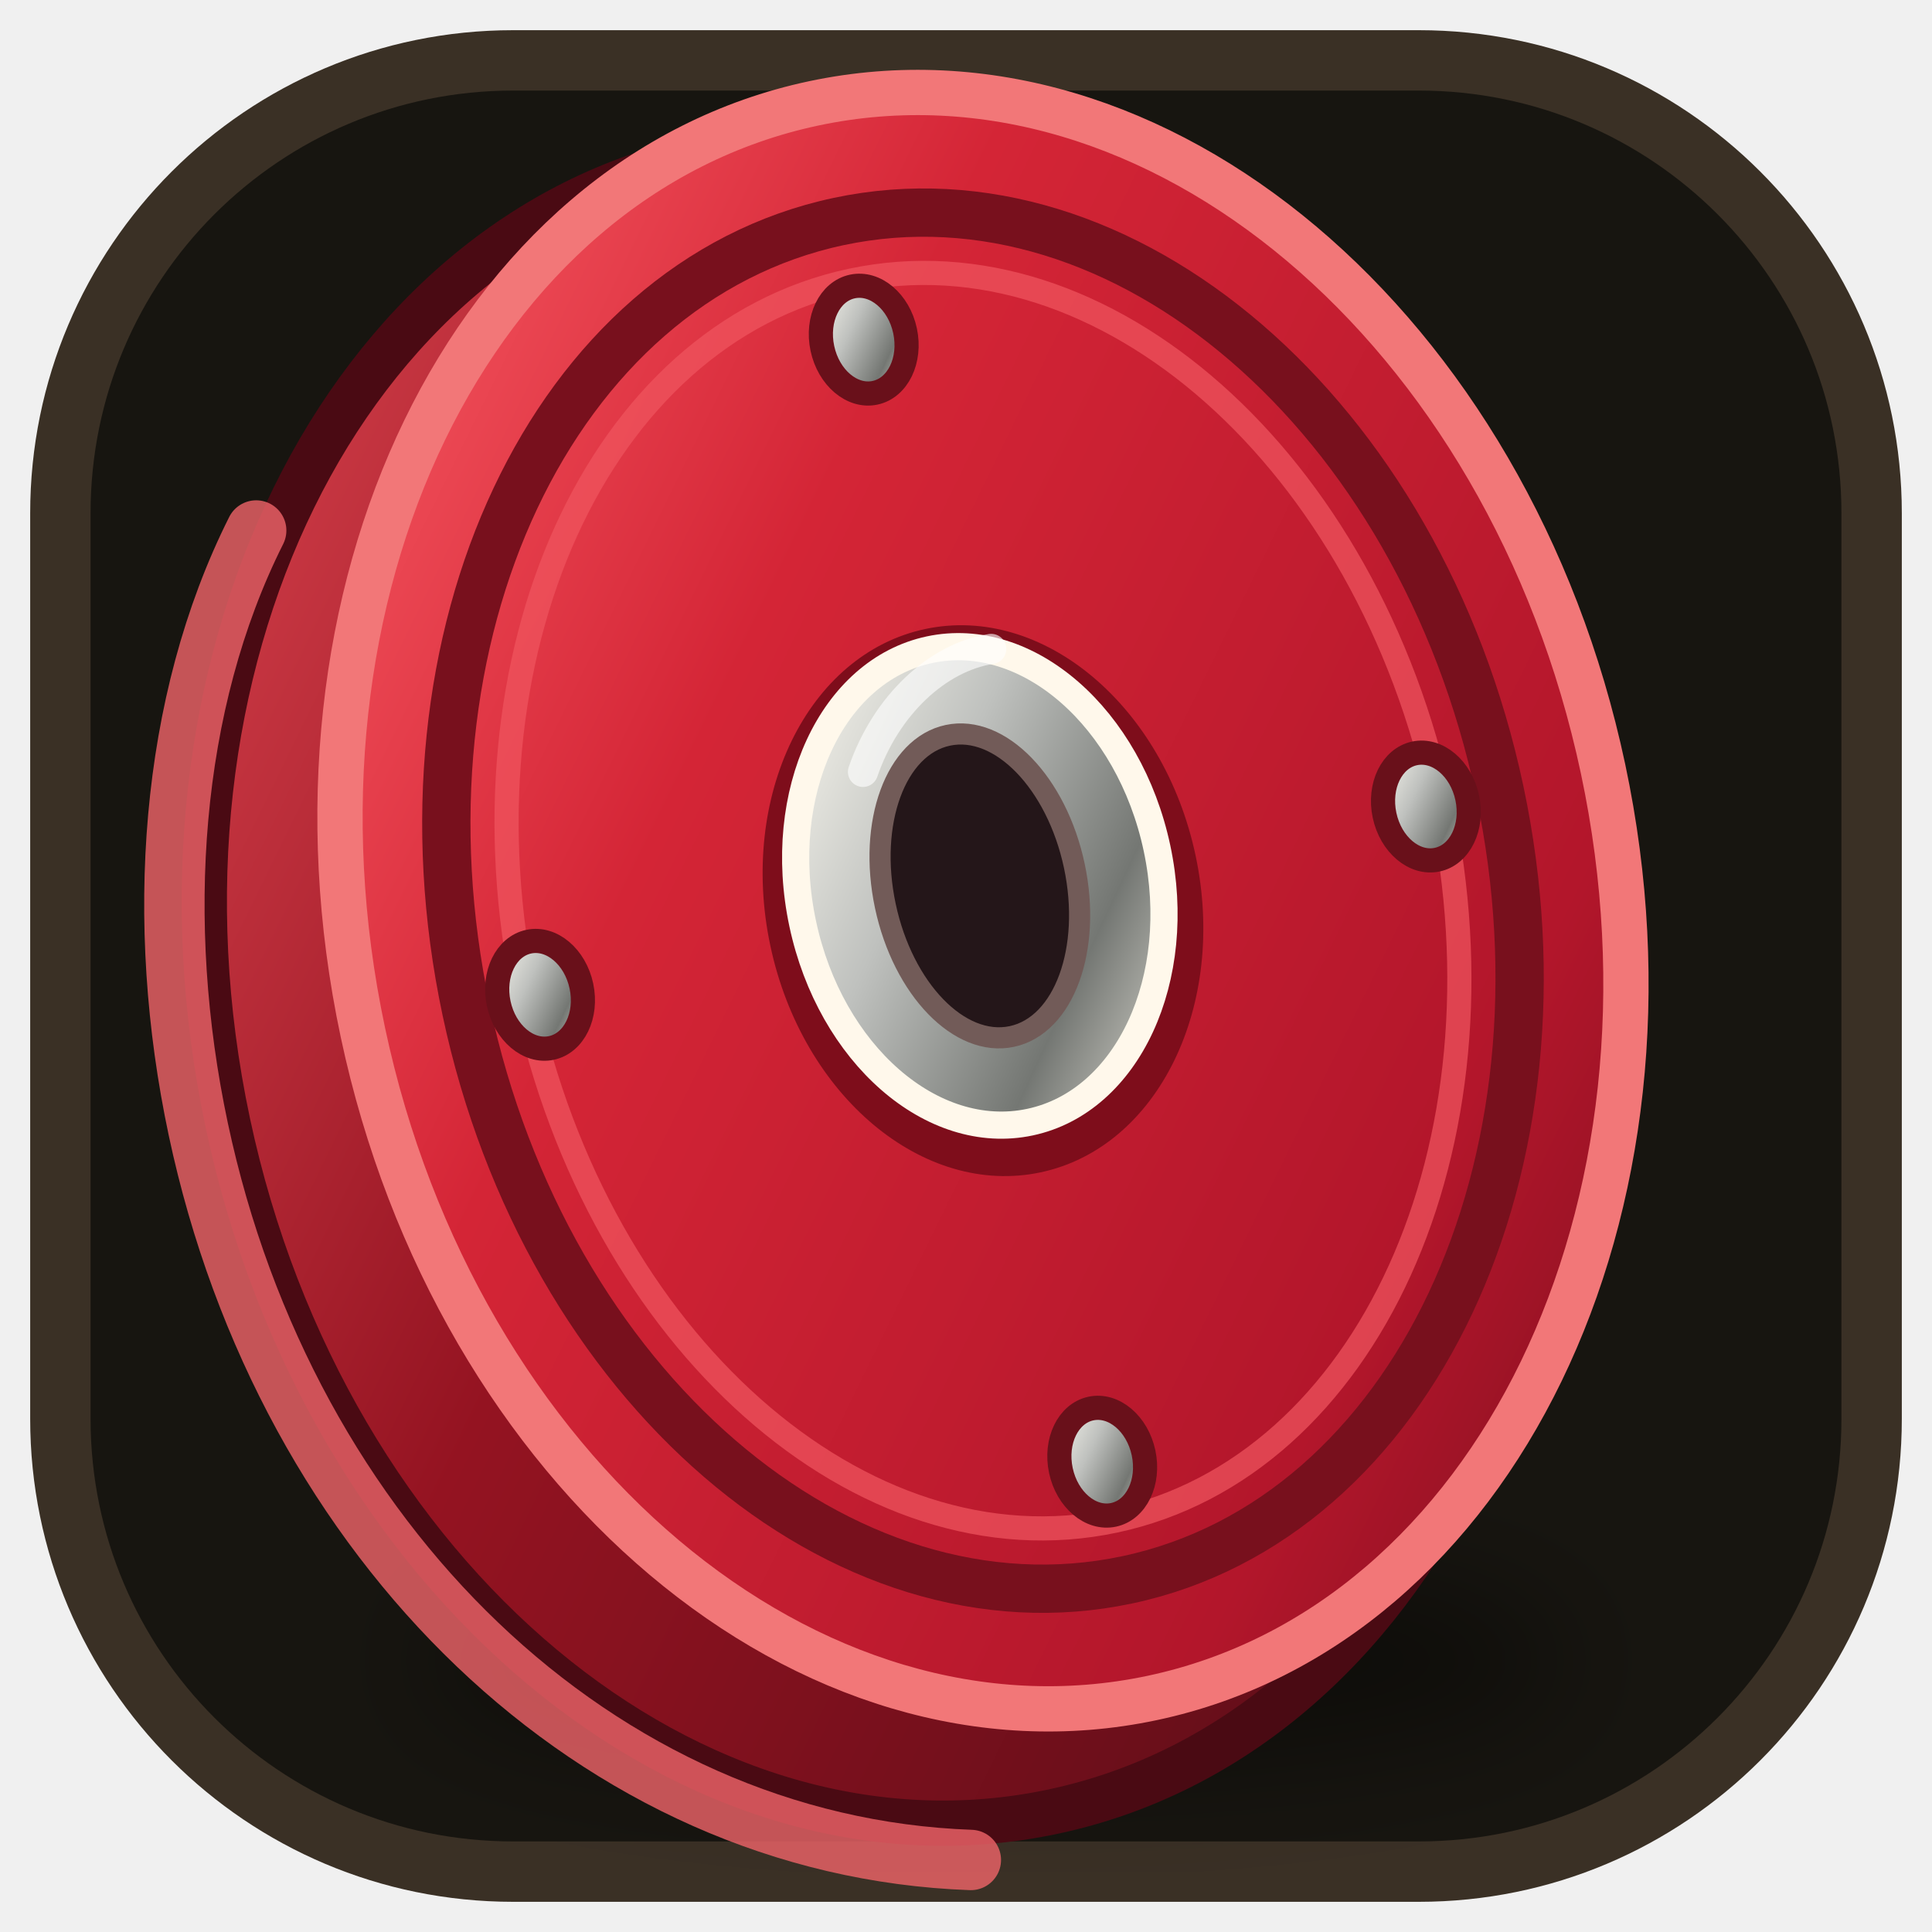
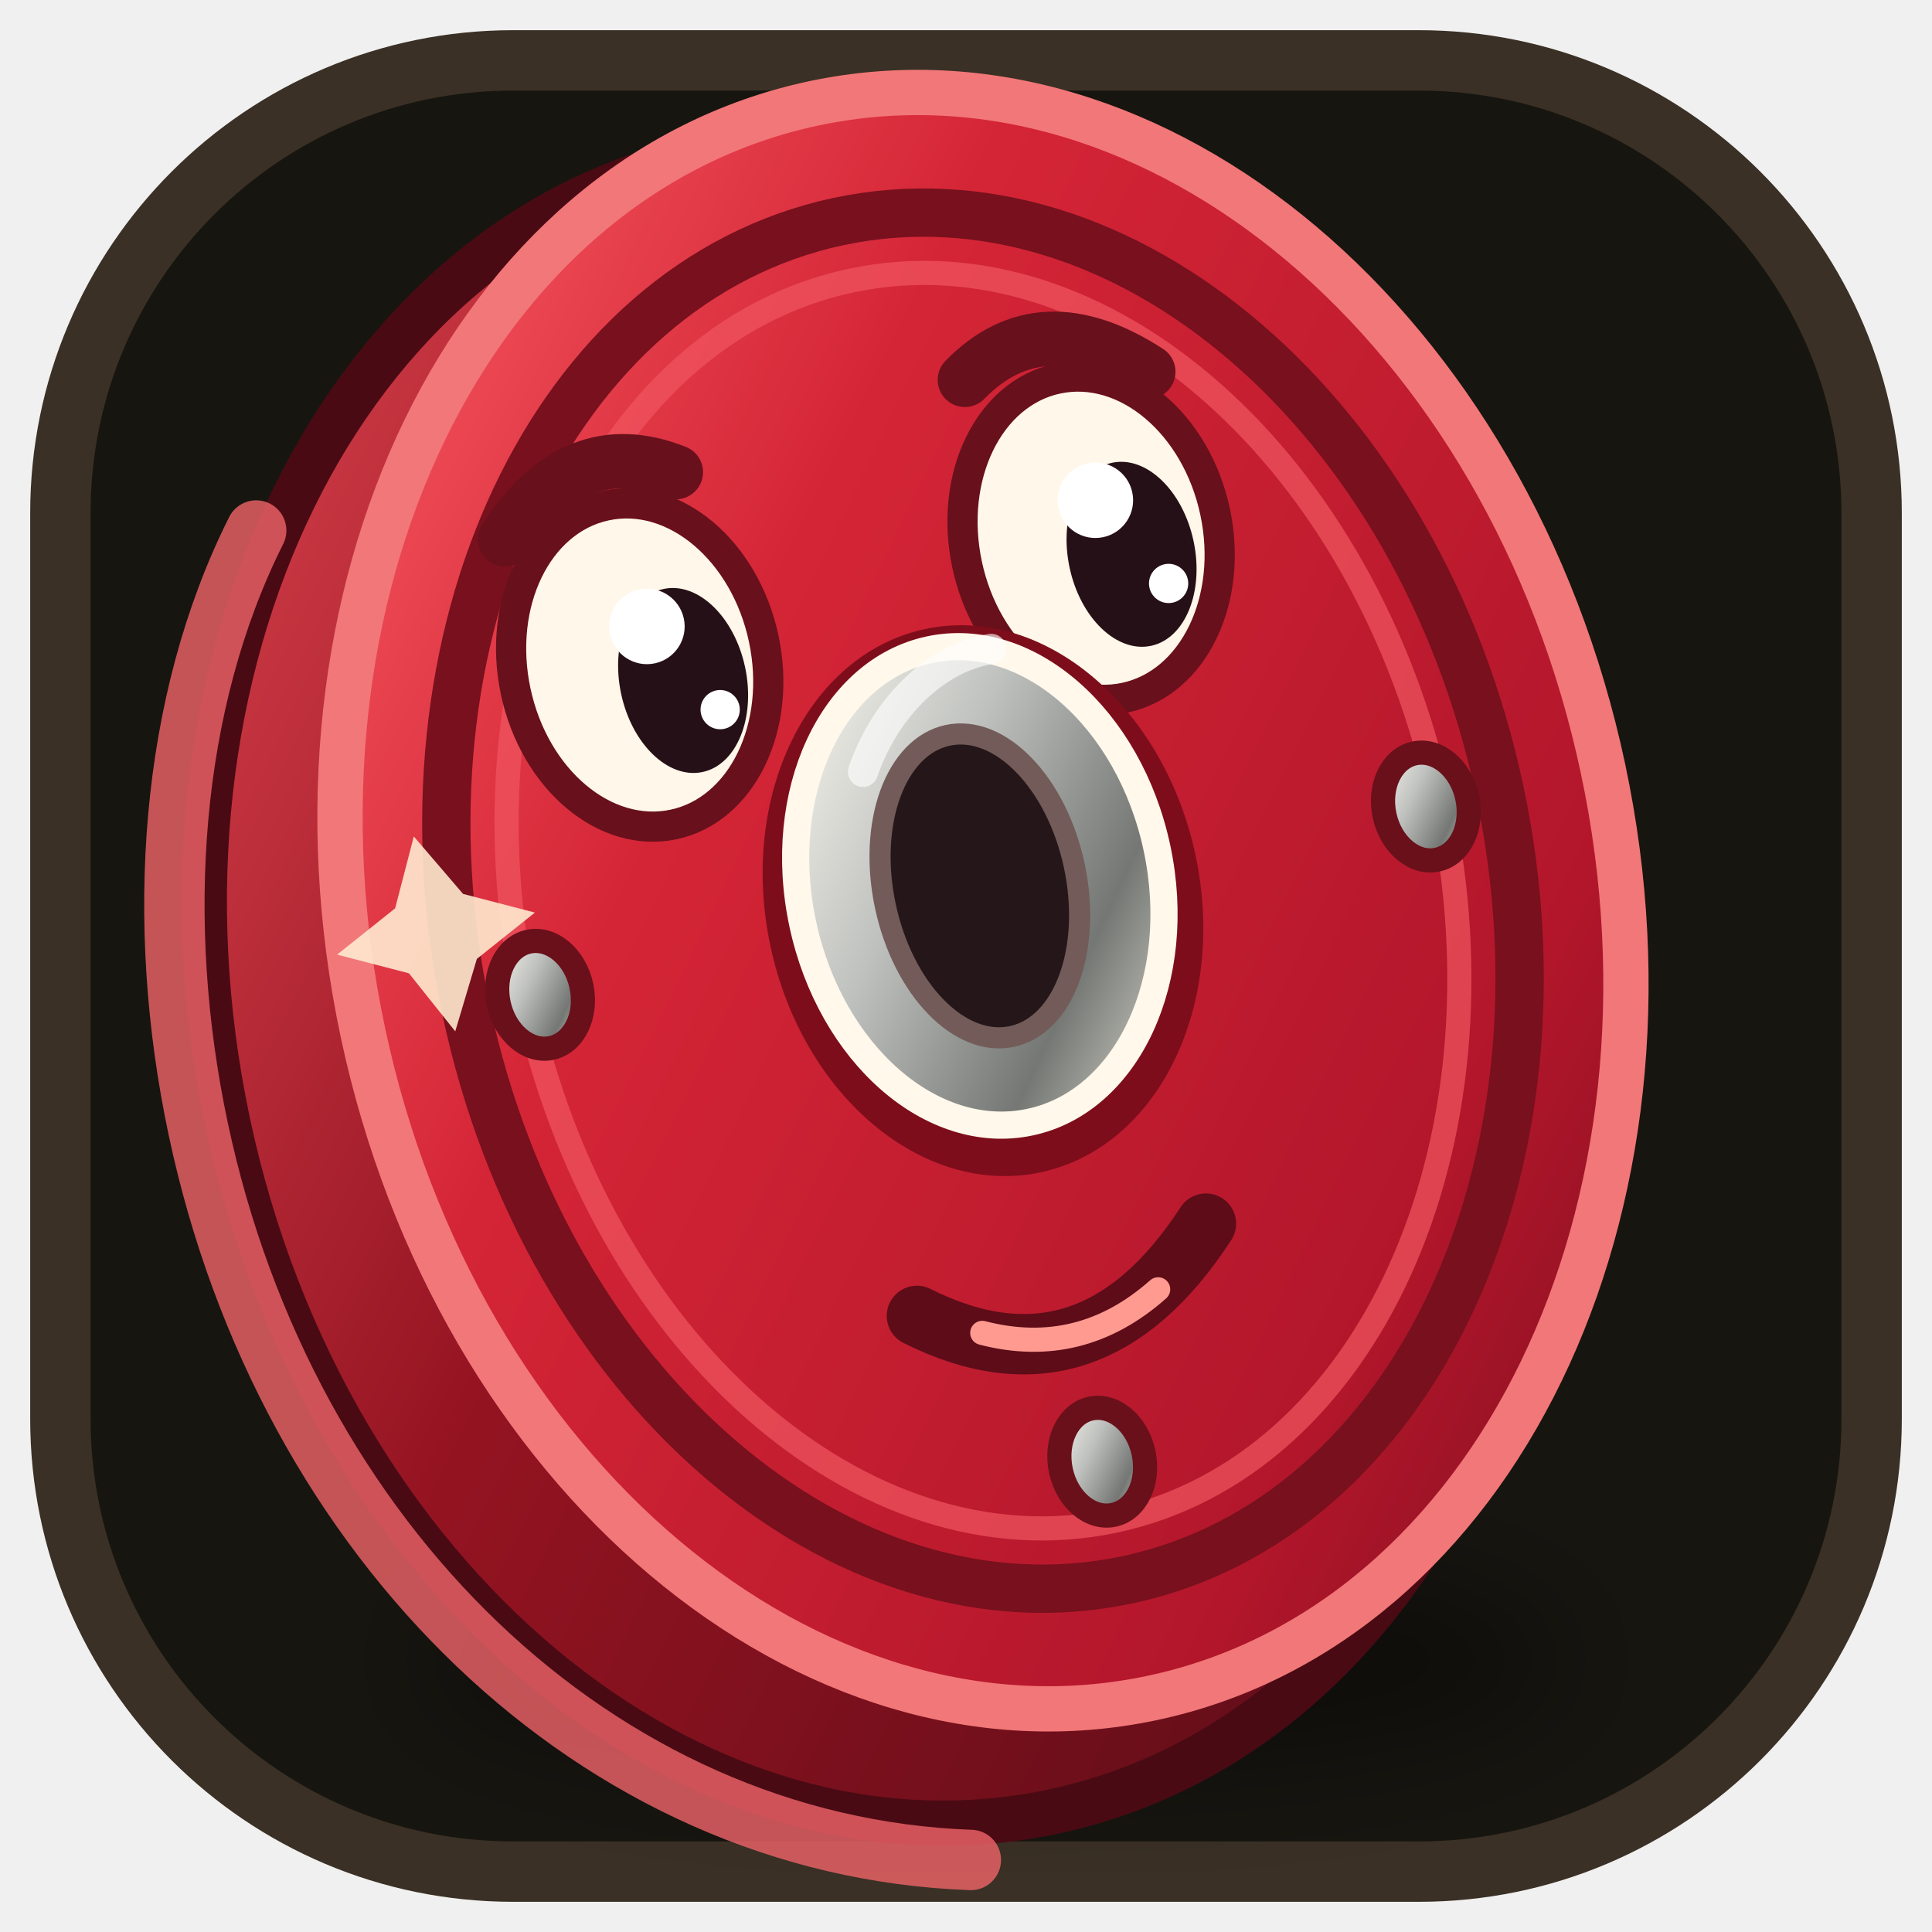
<svg xmlns="http://www.w3.org/2000/svg" viewBox="0 0 64 64">
  <defs>
    <linearGradient id="side" x1="0" y1="0" x2="1" y2="1">
      <stop stop-color="#E44A54" />
      <stop offset=".42" stop-color="#941321" />
      <stop offset="1" stop-color="#510C16" />
    </linearGradient>
    <linearGradient id="face" x1="0" y1="0" x2="1" y2="1">
      <stop stop-color="#FF646B" />
      <stop offset=".34" stop-color="#D42536" />
      <stop offset=".76" stop-color="#B3162B" />
      <stop offset="1" stop-color="#710E1C" />
    </linearGradient>
    <linearGradient id="steel" x1="0" y1="0" x2="1" y2="1">
      <stop stop-color="#FFFDF4" />
      <stop offset=".38" stop-color="#BFC1BE" />
      <stop offset=".72" stop-color="#747773" />
      <stop offset="1" stop-color="#E8E6DD" />
    </linearGradient>
    <filter id="shadow" x="-30%" y="-30%" width="170%" height="180%">
      <feGaussianBlur stdDeviation="2" />
    </filter>
  </defs>
  <rect x="2" y="2" width="60" height="60" rx="15" fill="#171510" stroke="#3A3025" stroke-width="2" />
  <ellipse cx="33" cy="55" rx="19" ry="3.5" fill="#000" opacity=".42" filter="url(#shadow)" />
  <g transform="rotate(-12 32 32)">
    <ellipse cx="29" cy="32" rx="22" ry="28" fill="url(#side)" stroke="#4A0A13" stroke-width="1.5" />
    <path d="M12 13c-4 5-6 12-6 19 0 14 8 26 20 29" fill="none" stroke="#F06469" stroke-linecap="round" stroke-width="2" opacity=".8" />
    <ellipse cx="33" cy="30" rx="21" ry="27" fill="url(#face)" stroke="#F27778" stroke-width="1.5" />
    <ellipse cx="33" cy="30" rx="17.5" ry="23" fill="none" stroke="#78101D" stroke-width="1.6" />
    <ellipse cx="33" cy="30" rx="15.5" ry="21" fill="none" stroke="#F0545E" stroke-width=".8" opacity=".72" />
+     <g stroke="#68101B" stroke-linecap="round" stroke-linejoin="round">
+       <path d="M20 15q3-3 6-1" fill="none" stroke-width="1.8" />
+       <path d="M36 13q3-2 6 1" fill="none" stroke-width="1.8" />
+       <ellipse cx="23.5" cy="20" rx="4.2" ry="5.4" fill="#FFF7E9" stroke-width="1" />
+       <ellipse cx="39" cy="19" rx="4.2" ry="5.4" fill="#FFF7E9" stroke-width="1" />
+     </g>
+     <g fill="#261017">
+       <ellipse cx="24.8" cy="20.8" rx="2.1" ry="3.1" />
+       <ellipse cx="40.2" cy="19.8" rx="2.1" ry="3.1" />
+     </g>
+     <g fill="#FFF">
+       <circle cx="24" cy="18.8" r="1.25" />
+       <circle cx="39.4" cy="17.8" r="1.25" />
+       <circle cx="25.8" cy="22" r=".65" />
+       <circle cx="41.2" cy="21" r=".65" />
+     </g>
    <g fill="url(#steel)" stroke="#69101A" stroke-width=".8">
-       <ellipse cx="33" cy="11" rx="1.4" ry="1.8" />
      <ellipse cx="33" cy="49" rx="1.4" ry="1.8" />
      <ellipse cx="18" cy="30" rx="1.4" ry="1.8" />
      <ellipse cx="48" cy="30" rx="1.4" ry="1.8" />
    </g>
    <ellipse cx="33" cy="30" rx="7.2" ry="9.2" fill="#7E0D1B" />
    <ellipse cx="33" cy="29.5" rx="6" ry="8" fill="url(#steel)" stroke="#FFF8EB" stroke-width=".9" />
    <ellipse cx="33" cy="29.5" rx="3.2" ry="5.1" fill="#241619" stroke="#725B58" stroke-width=".7" />
    <path d="M30 25c1.2-2 3.2-3.2 5-3.1" fill="none" stroke="#FFF" stroke-linecap="round" stroke-width="1" opacity=".62" />
+     <path d="M28 43q5 4 10-1" fill="none" stroke="#5D0C18" stroke-linecap="round" stroke-width="2" />
+     <path d="M30 44q3 1.5 6-.2" fill="none" stroke="#FF9A91" stroke-linecap="round" stroke-width=".8" />
+     <path d="m15 24 1.2 2.2 2.2 1.1-2.2 1.1-1.2 2.2-1.1-2.2-2.2-1.1 2.2-1.1z" fill="#FFE9CE" opacity=".9" />
  </g>
</svg>
